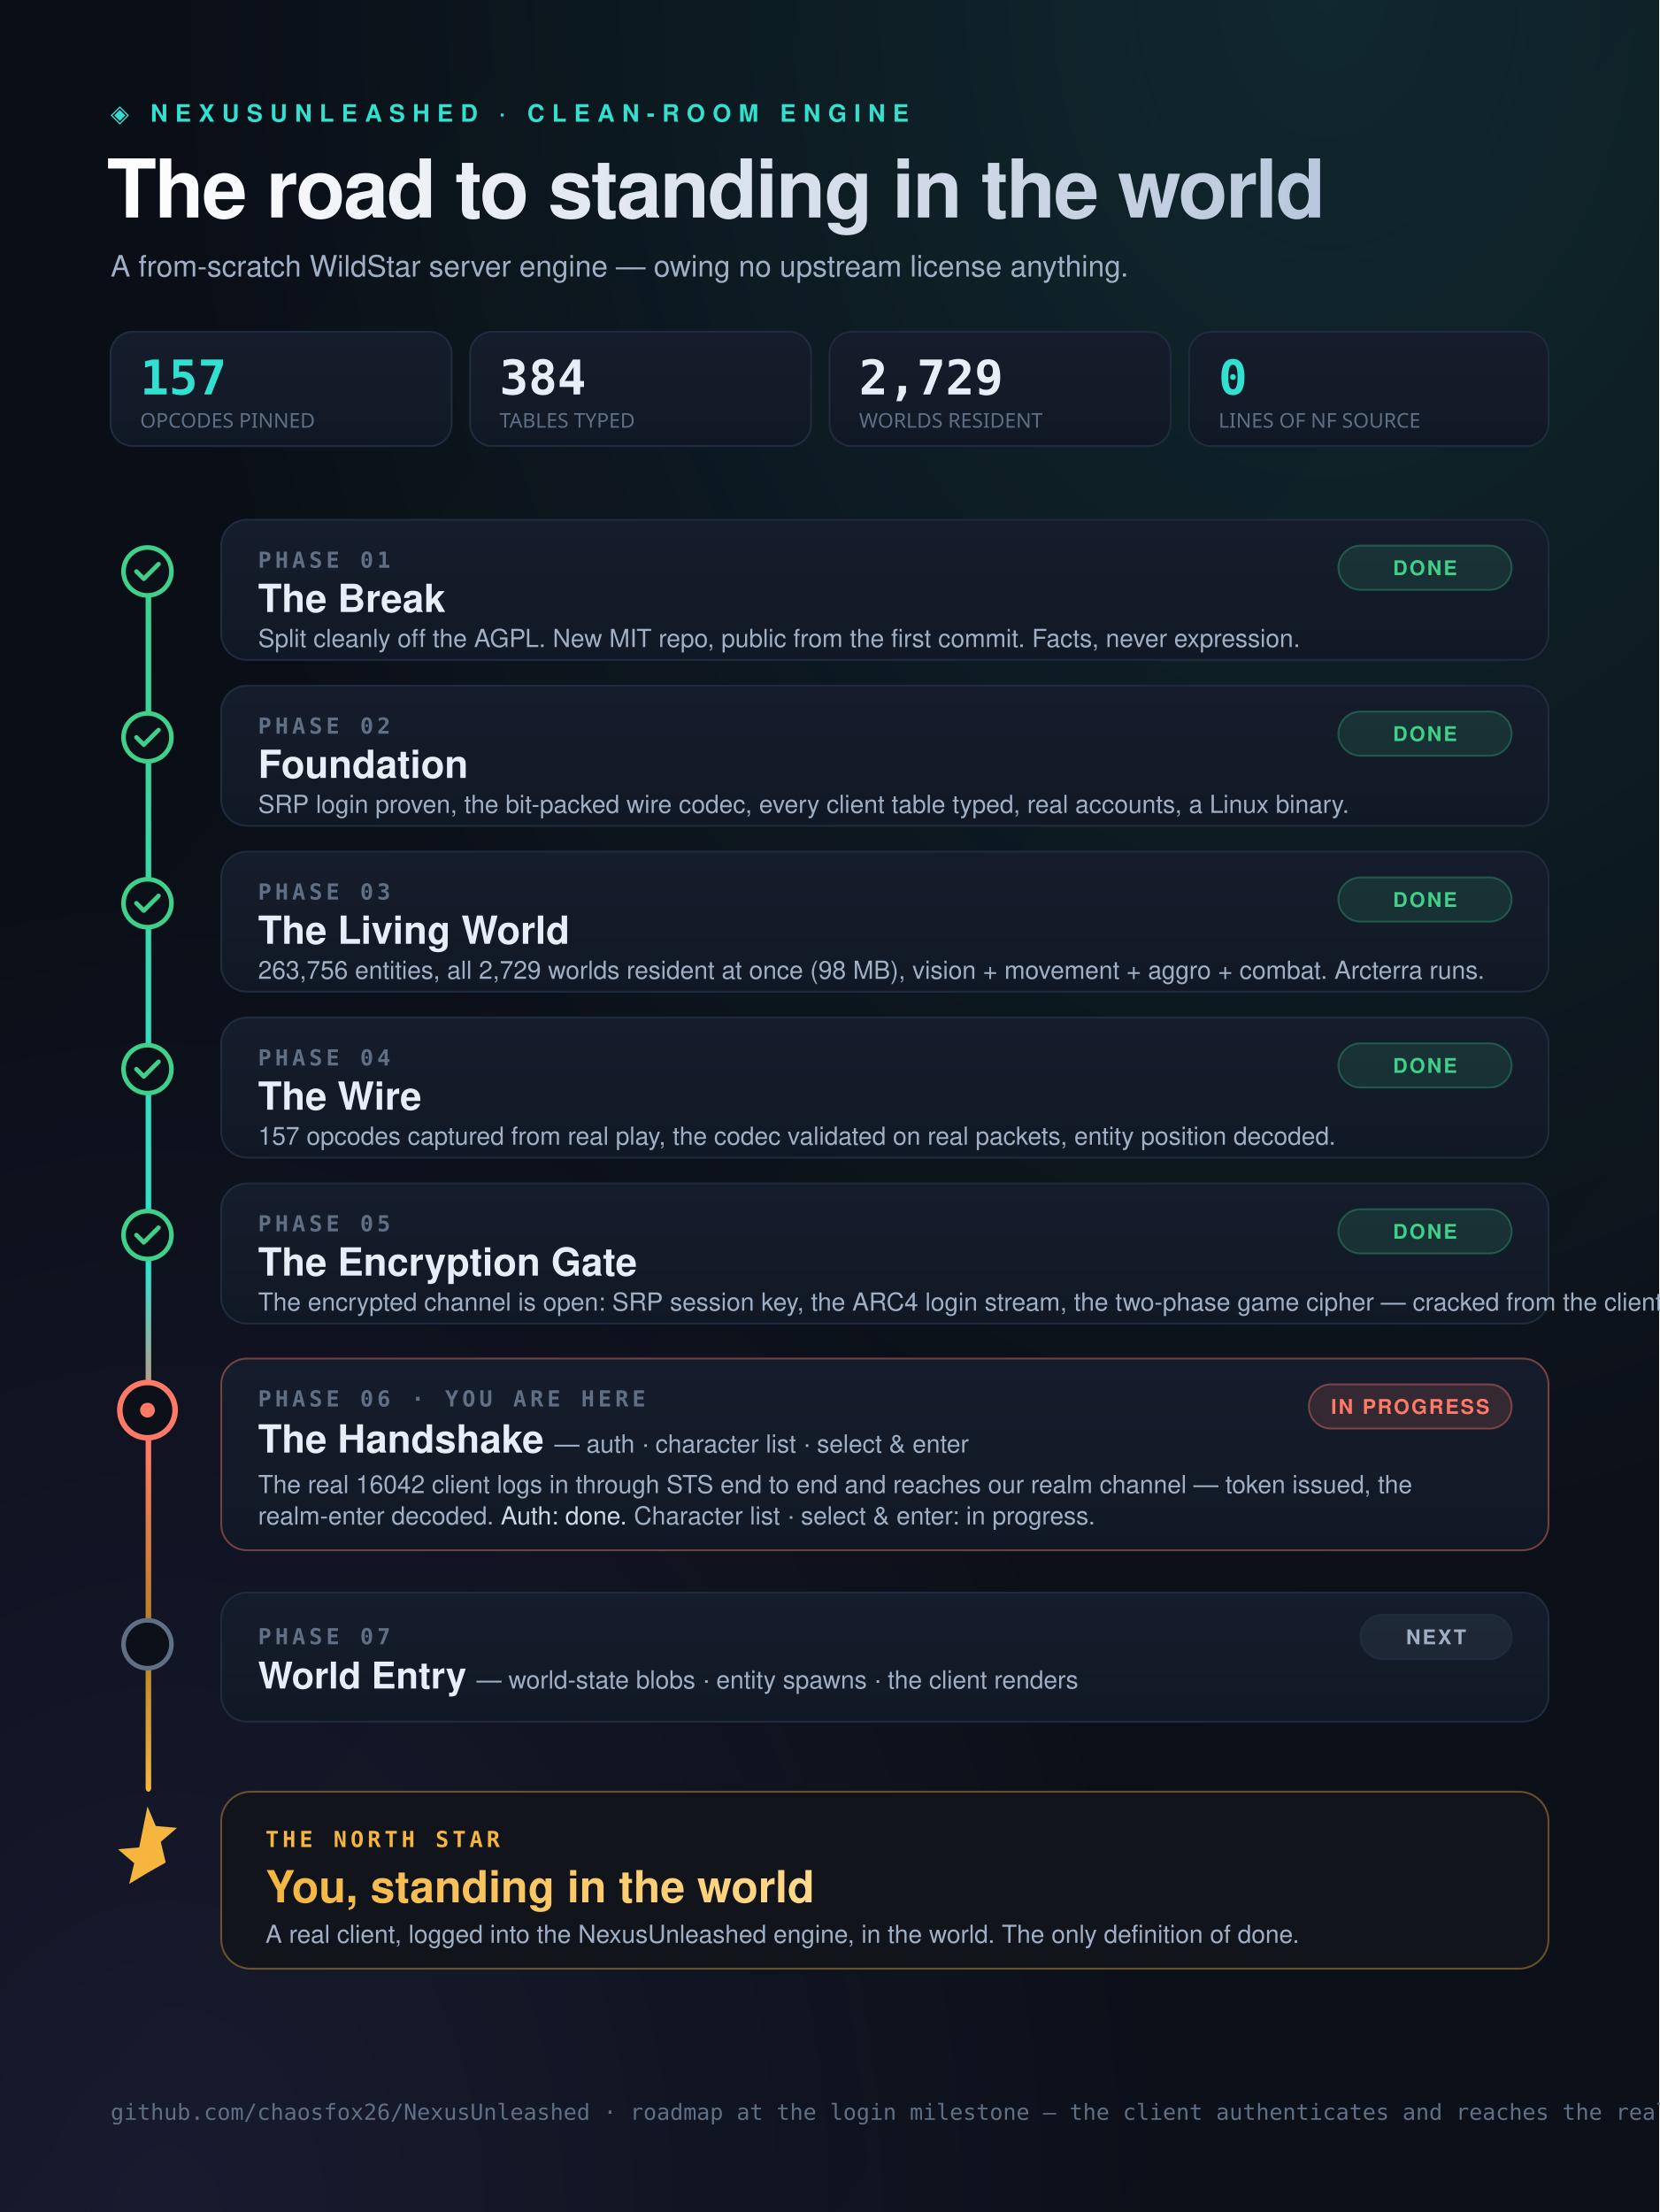
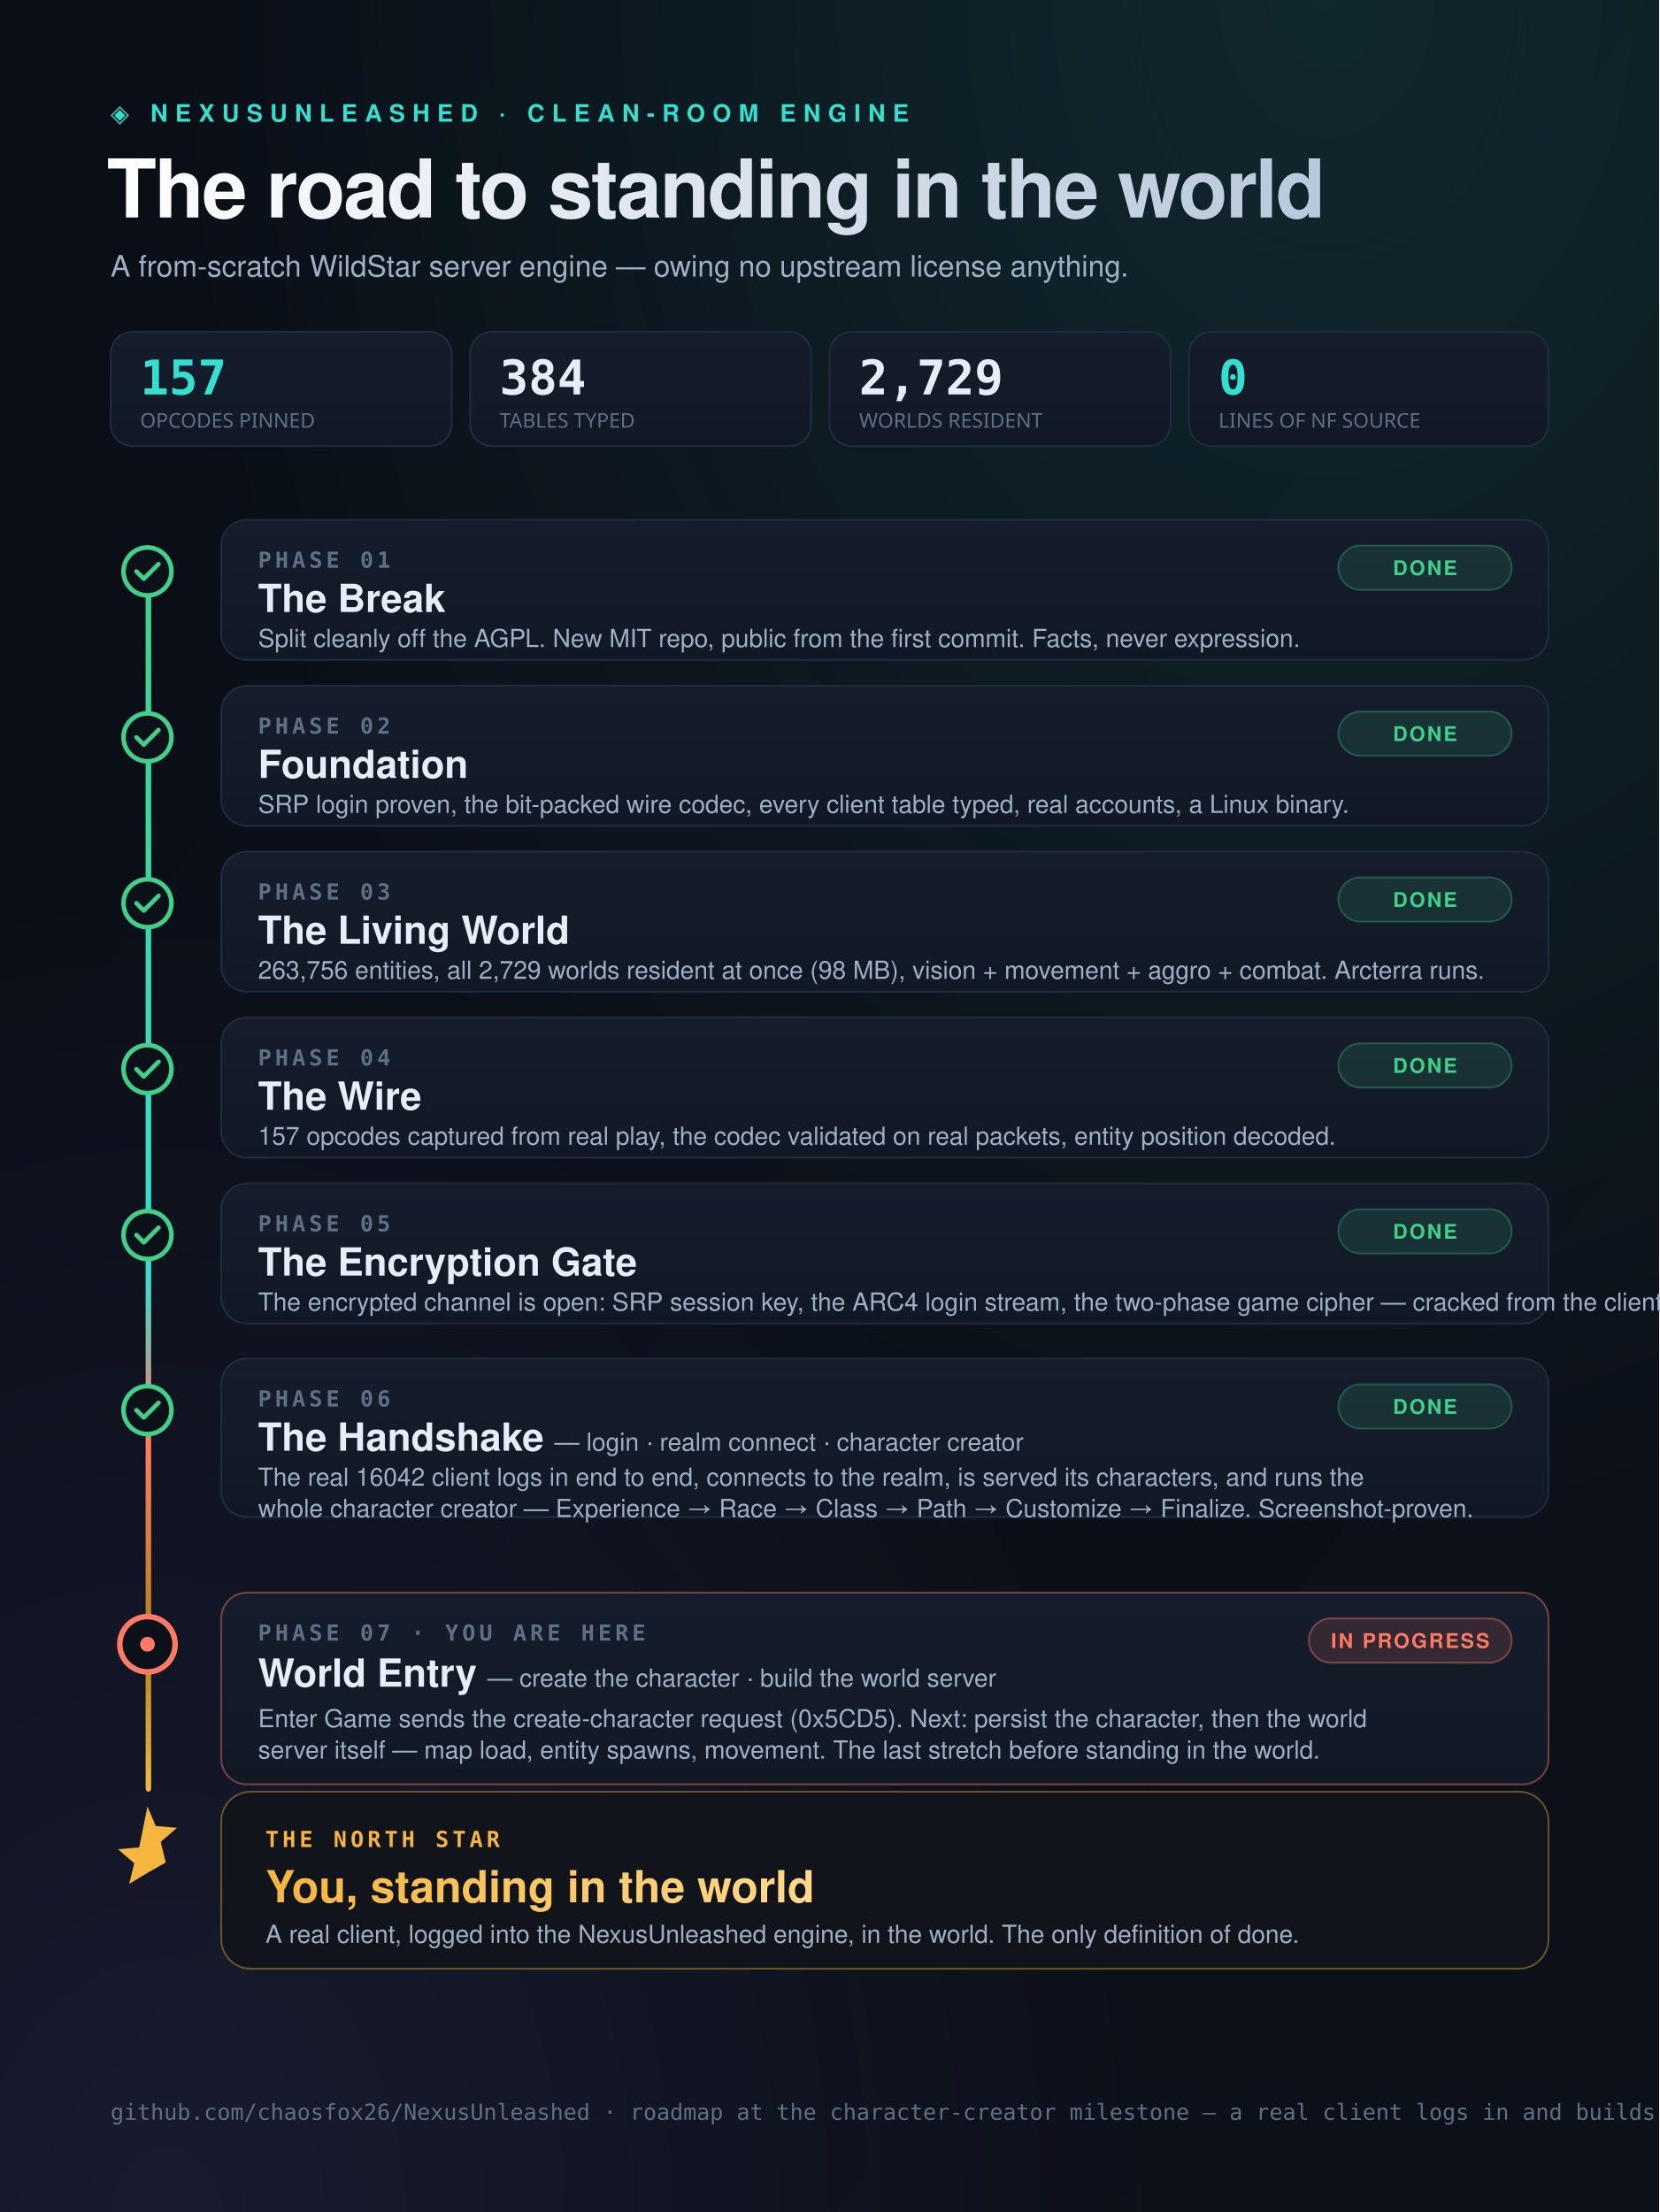
<svg xmlns="http://www.w3.org/2000/svg" viewBox="0 0 900 1200" font-family="Segoe UI, Helvetica, Arial, sans-serif">
  <defs>
    <linearGradient id="bg" x1="0" y1="0" x2="1" y2="1">
      <stop offset="0" stop-color="#0a0e17" />
      <stop offset="1" stop-color="#0c1119" />
    </linearGradient>
    <radialGradient id="glowc" cx="80%" cy="0%" r="70%">
      <stop offset="0" stop-color="#33e0cf" stop-opacity="0.12" />
      <stop offset="1" stop-color="#33e0cf" stop-opacity="0" />
    </radialGradient>
    <radialGradient id="glowv" cx="10%" cy="100%" r="60%">
      <stop offset="0" stop-color="#8f7dff" stop-opacity="0.10" />
      <stop offset="1" stop-color="#8f7dff" stop-opacity="0" />
    </radialGradient>
    <linearGradient id="spine" x1="0" y1="0" x2="0" y2="1">
      <stop offset="0" stop-color="#3fd18a" />
      <stop offset="0.58" stop-color="#33e0cf" />
      <stop offset="0.72" stop-color="#ff7a66" />
      <stop offset="0.88" stop-color="#b3801d" />
      <stop offset="1" stop-color="#f5b53f" />
    </linearGradient>
    <linearGradient id="card" x1="0" y1="0" x2="0" y2="1">
      <stop offset="0" stop-color="#151d2c" />
      <stop offset="1" stop-color="#111825" />
    </linearGradient>
    <linearGradient id="title" x1="0" y1="0" x2="1" y2="0">
      <stop offset="0" stop-color="#ffffff" />
      <stop offset="1" stop-color="#b9c8dc" />
    </linearGradient>
    <linearGradient id="amber" x1="0" y1="0" x2="1" y2="0">
      <stop offset="0" stop-color="#f5b53f" />
      <stop offset="1" stop-color="#ffd98a" />
    </linearGradient>
  </defs>
  <rect width="900" height="1200" fill="url(#bg)" />
  <rect width="900" height="1200" fill="url(#glowc)" />
  <rect width="900" height="1200" fill="url(#glowv)" />
  <text x="60" y="66" fill="#33e0cf" font-size="13" letter-spacing="4" font-weight="700">◈ NEXUSUNLEASHED · CLEAN-ROOM ENGINE</text>
  <text x="58" y="118" fill="url(#title)" font-size="44" font-weight="800" letter-spacing="-1">The road to standing in the world</text>
  <text x="60" y="150" fill="#9fb0c6" font-size="16">A from-scratch WildStar server engine — owing no upstream license anything.</text>
  <g font-family="Consolas, monospace">
    <g transform="translate(60,180)">
      <rect width="185" height="62" rx="12" fill="url(#card)" stroke="#1f2b3e" />
      <text x="16" y="34" fill="#33e0cf" font-size="26" font-weight="800">157</text>
      <text x="16" y="52" fill="#5f7086" font-size="11" font-family="Segoe UI">OPCODES PINNED</text>
    </g>
    <g transform="translate(255,180)">
      <rect width="185" height="62" rx="12" fill="url(#card)" stroke="#1f2b3e" />
      <text x="16" y="34" fill="#e8eef7" font-size="26" font-weight="800">384</text>
      <text x="16" y="52" fill="#5f7086" font-size="11" font-family="Segoe UI">TABLES TYPED</text>
    </g>
    <g transform="translate(450,180)">
      <rect width="185" height="62" rx="12" fill="url(#card)" stroke="#1f2b3e" />
      <text x="16" y="34" fill="#e8eef7" font-size="26" font-weight="800">2,729</text>
      <text x="16" y="52" fill="#5f7086" font-size="11" font-family="Segoe UI">WORLDS RESIDENT</text>
    </g>
    <g transform="translate(645,180)">
      <rect width="195" height="62" rx="12" fill="url(#card)" stroke="#1f2b3e" />
      <text x="16" y="34" fill="#33e0cf" font-size="26" font-weight="800">0</text>
      <text x="16" y="52" fill="#5f7086" font-size="11" font-family="Segoe UI">LINES OF NF SOURCE</text>
    </g>
  </g>
  <rect x="79" y="300" width="3" height="672" rx="2" fill="url(#spine)" />
  <g transform="translate(0,290)">
    <circle cx="80" cy="20" r="13" fill="#0c1119" stroke="#3fd18a" stroke-width="2.5" />
    <path d="M74 20l4 4 8-8" stroke="#3fd18a" stroke-width="2.4" fill="none" stroke-linecap="round" stroke-linejoin="round" />
    <rect x="120" y="-8" width="720" height="76" rx="14" fill="url(#card)" stroke="#1f2b3e" />
    <text x="140" y="18" fill="#5f7086" font-size="12" font-family="Consolas, monospace" font-weight="700" letter-spacing="2">PHASE 01</text>
    <text x="140" y="42" fill="#e8eef7" font-size="21" font-weight="700">The Break</text>
    <text x="140" y="61" fill="#9fb0c6" font-size="13.5">Split cleanly off the AGPL. New MIT repo, public from the first commit. Facts, never expression.</text>
    <rect x="726" y="6" width="94" height="24" rx="12" fill="#3fd18a" fill-opacity="0.12" stroke="#3fd18a" stroke-opacity="0.3" />
    <text x="773" y="22" fill="#3fd18a" font-size="11" font-weight="700" text-anchor="middle" letter-spacing="1">DONE</text>
  </g>
  <g transform="translate(0,380)">
    <circle cx="80" cy="20" r="13" fill="#0c1119" stroke="#3fd18a" stroke-width="2.5" />
    <path d="M74 20l4 4 8-8" stroke="#3fd18a" stroke-width="2.4" fill="none" stroke-linecap="round" stroke-linejoin="round" />
    <rect x="120" y="-8" width="720" height="76" rx="14" fill="url(#card)" stroke="#1f2b3e" />
    <text x="140" y="18" fill="#5f7086" font-size="12" font-family="Consolas, monospace" font-weight="700" letter-spacing="2">PHASE 02</text>
    <text x="140" y="42" fill="#e8eef7" font-size="21" font-weight="700">Foundation</text>
    <text x="140" y="61" fill="#9fb0c6" font-size="13.5">SRP login proven, the bit-packed wire codec, every client table typed, real accounts, a Linux binary.</text>
    <rect x="726" y="6" width="94" height="24" rx="12" fill="#3fd18a" fill-opacity="0.12" stroke="#3fd18a" stroke-opacity="0.3" />
    <text x="773" y="22" fill="#3fd18a" font-size="11" font-weight="700" text-anchor="middle" letter-spacing="1">DONE</text>
  </g>
  <g transform="translate(0,470)">
    <circle cx="80" cy="20" r="13" fill="#0c1119" stroke="#3fd18a" stroke-width="2.5" />
    <path d="M74 20l4 4 8-8" stroke="#3fd18a" stroke-width="2.4" fill="none" stroke-linecap="round" stroke-linejoin="round" />
    <rect x="120" y="-8" width="720" height="76" rx="14" fill="url(#card)" stroke="#1f2b3e" />
    <text x="140" y="18" fill="#5f7086" font-size="12" font-family="Consolas, monospace" font-weight="700" letter-spacing="2">PHASE 03</text>
    <text x="140" y="42" fill="#e8eef7" font-size="21" font-weight="700">The Living World</text>
    <text x="140" y="61" fill="#9fb0c6" font-size="13.5">263,756 entities, all 2,729 worlds resident at once (98 MB), vision + movement + aggro + combat. Arcterra runs.</text>
    <rect x="726" y="6" width="94" height="24" rx="12" fill="#3fd18a" fill-opacity="0.12" stroke="#3fd18a" stroke-opacity="0.3" />
    <text x="773" y="22" fill="#3fd18a" font-size="11" font-weight="700" text-anchor="middle" letter-spacing="1">DONE</text>
  </g>
  <g transform="translate(0,560)">
    <circle cx="80" cy="20" r="13" fill="#0c1119" stroke="#3fd18a" stroke-width="2.5" />
    <path d="M74 20l4 4 8-8" stroke="#3fd18a" stroke-width="2.4" fill="none" stroke-linecap="round" stroke-linejoin="round" />
    <rect x="120" y="-8" width="720" height="76" rx="14" fill="url(#card)" stroke="#1f2b3e" />
    <text x="140" y="18" fill="#5f7086" font-size="12" font-family="Consolas, monospace" font-weight="700" letter-spacing="2">PHASE 04</text>
    <text x="140" y="42" fill="#e8eef7" font-size="21" font-weight="700">The Wire</text>
    <text x="140" y="61" fill="#9fb0c6" font-size="13.5">157 opcodes captured from real play, the codec validated on real packets, entity position decoded.</text>
    <rect x="726" y="6" width="94" height="24" rx="12" fill="#3fd18a" fill-opacity="0.12" stroke="#3fd18a" stroke-opacity="0.3" />
    <text x="773" y="22" fill="#3fd18a" font-size="11" font-weight="700" text-anchor="middle" letter-spacing="1">DONE</text>
  </g>
  <g transform="translate(0,650)">
    <circle cx="80" cy="20" r="13" fill="#0c1119" stroke="#3fd18a" stroke-width="2.5" />
    <path d="M74 20l4 4 8-8" stroke="#3fd18a" stroke-width="2.4" fill="none" stroke-linecap="round" stroke-linejoin="round" />
    <rect x="120" y="-8" width="720" height="76" rx="14" fill="url(#card)" stroke="#1f2b3e" />
    <text x="140" y="18" fill="#5f7086" font-size="12" font-family="Consolas, monospace" font-weight="700" letter-spacing="2">PHASE 05</text>
    <text x="140" y="42" fill="#e8eef7" font-size="21" font-weight="700">The Encryption Gate</text>
    <text x="140" y="61" fill="#9fb0c6" font-size="13.5">The encrypted channel is open: SRP session key, the ARC4 login stream, the two-phase game cipher — cracked from the client.</text>
    <rect x="726" y="6" width="94" height="24" rx="12" fill="#3fd18a" fill-opacity="0.12" stroke="#3fd18a" stroke-opacity="0.3" />
    <text x="773" y="22" fill="#3fd18a" font-size="11" font-weight="700" text-anchor="middle" letter-spacing="1">DONE</text>
  </g>
  <g transform="translate(0,745)">
+     <circle cx="80" cy="20" r="13" fill="#0c1119" stroke="#3fd18a" stroke-width="2.5" />
+     <path d="M74 20l4 4 8-8" stroke="#3fd18a" stroke-width="2.4" fill="none" stroke-linecap="round" stroke-linejoin="round" />
+     <rect x="120" y="-8" width="720" height="86" rx="14" fill="url(#card)" stroke="#1f2b3e" />
+     <text x="140" y="18" fill="#5f7086" font-size="12" font-family="Consolas, monospace" font-weight="700" letter-spacing="2">PHASE 06</text>
+     <text x="140" y="42" fill="#e8eef7" font-size="21" font-weight="700">The Handshake <tspan fill="#9fb0c6" font-size="13.5" font-weight="400">— login · realm connect · character creator</tspan>
+     </text>
+     <text x="140" y="61" fill="#9fb0c6" font-size="13.5">The real 16042 client logs in end to end, connects to the realm, is served its characters, and runs the</text>
+     <text x="140" y="78" fill="#9fb0c6" font-size="13.5">whole character creator — Experience → Race → Class → Path → Customize → Finalize. Screenshot-proven.</text>
+     <rect x="726" y="6" width="94" height="24" rx="12" fill="#3fd18a" fill-opacity="0.12" stroke="#3fd18a" stroke-opacity="0.3" />
+     <text x="773" y="22" fill="#3fd18a" font-size="11" font-weight="700" text-anchor="middle" letter-spacing="1">DONE</text>
+   </g>
+   <g transform="translate(0,872)">
    <circle cx="80" cy="20" r="15" fill="#0c1119" stroke="#ff7a66" stroke-width="3" />
    <circle cx="80" cy="20" r="4" fill="#ff7a66" />
    <rect x="120" y="-8" width="720" height="104" rx="14" fill="url(#card)" stroke="#ff7a66" stroke-opacity="0.42" />
-     <text x="140" y="18" fill="#5f7086" font-size="12" font-family="Consolas, monospace" font-weight="700" letter-spacing="2">PHASE 06 · YOU ARE HERE</text>
-     <text x="140" y="43" fill="#e8eef7" font-size="21" font-weight="700">The Handshake <tspan fill="#9fb0c6" font-size="13.5" font-weight="400">— auth · character list · select &amp; enter</tspan>
+     <text x="140" y="18" fill="#5f7086" font-size="12" font-family="Consolas, monospace" font-weight="700" letter-spacing="2">PHASE 07 · YOU ARE HERE</text>
+     <text x="140" y="43" fill="#e8eef7" font-size="21" font-weight="700">World Entry <tspan fill="#9fb0c6" font-size="13.5" font-weight="400">— create the character · build the world server</tspan>
    </text>
-     <text x="140" y="65" fill="#9fb0c6" font-size="13.5">The real 16042 client logs in through STS end to end and reaches our realm channel — token issued, the</text>
-     <text x="140" y="82" fill="#9fb0c6" font-size="13.5">realm-enter decoded. <tspan fill="#cdd9e8">Auth: done.</tspan> Character list · select &amp; enter: in progress.</text>
+     <text x="140" y="65" fill="#9fb0c6" font-size="13.5">Enter Game sends the create-character request (0x5CD5). Next: persist the character, then the world</text>
+     <text x="140" y="82" fill="#9fb0c6" font-size="13.5">server itself — map load, entity spawns, movement. The last stretch before standing in the world.</text>
    <rect x="710" y="6" width="110" height="24" rx="12" fill="#ff7a66" fill-opacity="0.14" stroke="#ff7a66" stroke-opacity="0.4" />
    <text x="765" y="22" fill="#ff7a66" font-size="11" font-weight="700" text-anchor="middle" letter-spacing="1">IN PROGRESS</text>
-   </g>
-   <g transform="translate(0,872)">
-     <circle cx="80" cy="20" r="13" fill="#0c1119" stroke="#5f7086" stroke-width="2.5" />
-     <rect x="120" y="-8" width="720" height="70" rx="14" fill="url(#card)" stroke="#1f2b3e" />
-     <text x="140" y="20" fill="#5f7086" font-size="12" font-family="Consolas, monospace" font-weight="700" letter-spacing="2">PHASE 07</text>
-     <text x="140" y="44" fill="#e8eef7" font-size="20" font-weight="700">World Entry <tspan fill="#9fb0c6" font-size="13.5" font-weight="400">— world-state blobs · entity spawns · the client renders</tspan>
-     </text>
-     <rect x="738" y="4" width="82" height="24" rx="12" fill="#9fb0c6" fill-opacity="0.08" stroke="#1f2b3e" />
-     <text x="779" y="20" fill="#9fb0c6" font-size="11" font-weight="700" text-anchor="middle" letter-spacing="1">NEXT</text>
  </g>
  <g transform="translate(0,972)">
    <path d="M80 8l4.5 10.6 11.5 1-8.8 7.6 2.7 11.2L80 44l-9.9 6 2.7-11.2-8.8-7.6 11.5-1z" fill="#f5b53f" />
    <rect x="120" y="0" width="720" height="96" rx="16" fill="#12141c" stroke="#f5b53f" stroke-opacity="0.38" />
    <text x="144" y="30" fill="#f5b53f" font-size="12" font-family="Consolas, monospace" font-weight="700" letter-spacing="2">THE NORTH STAR</text>
    <text x="144" y="60" fill="url(#amber)" font-size="24" font-weight="800">You, standing in the world</text>
    <text x="144" y="82" fill="#9fb0c6" font-size="13.5">A real client, logged into the NexusUnleashed engine, in the world. The only definition of done.</text>
  </g>
-   <text x="60" y="1150" fill="#5f7086" font-size="12" font-family="Consolas, monospace">github.com/chaosfox26/NexusUnleashed · roadmap at the login milestone — the client authenticates and reaches the realm</text>
+   <text x="60" y="1150" fill="#5f7086" font-size="12" font-family="Consolas, monospace">github.com/chaosfox26/NexusUnleashed · roadmap at the character-creator milestone — a real client logs in and builds a character</text>
</svg>
